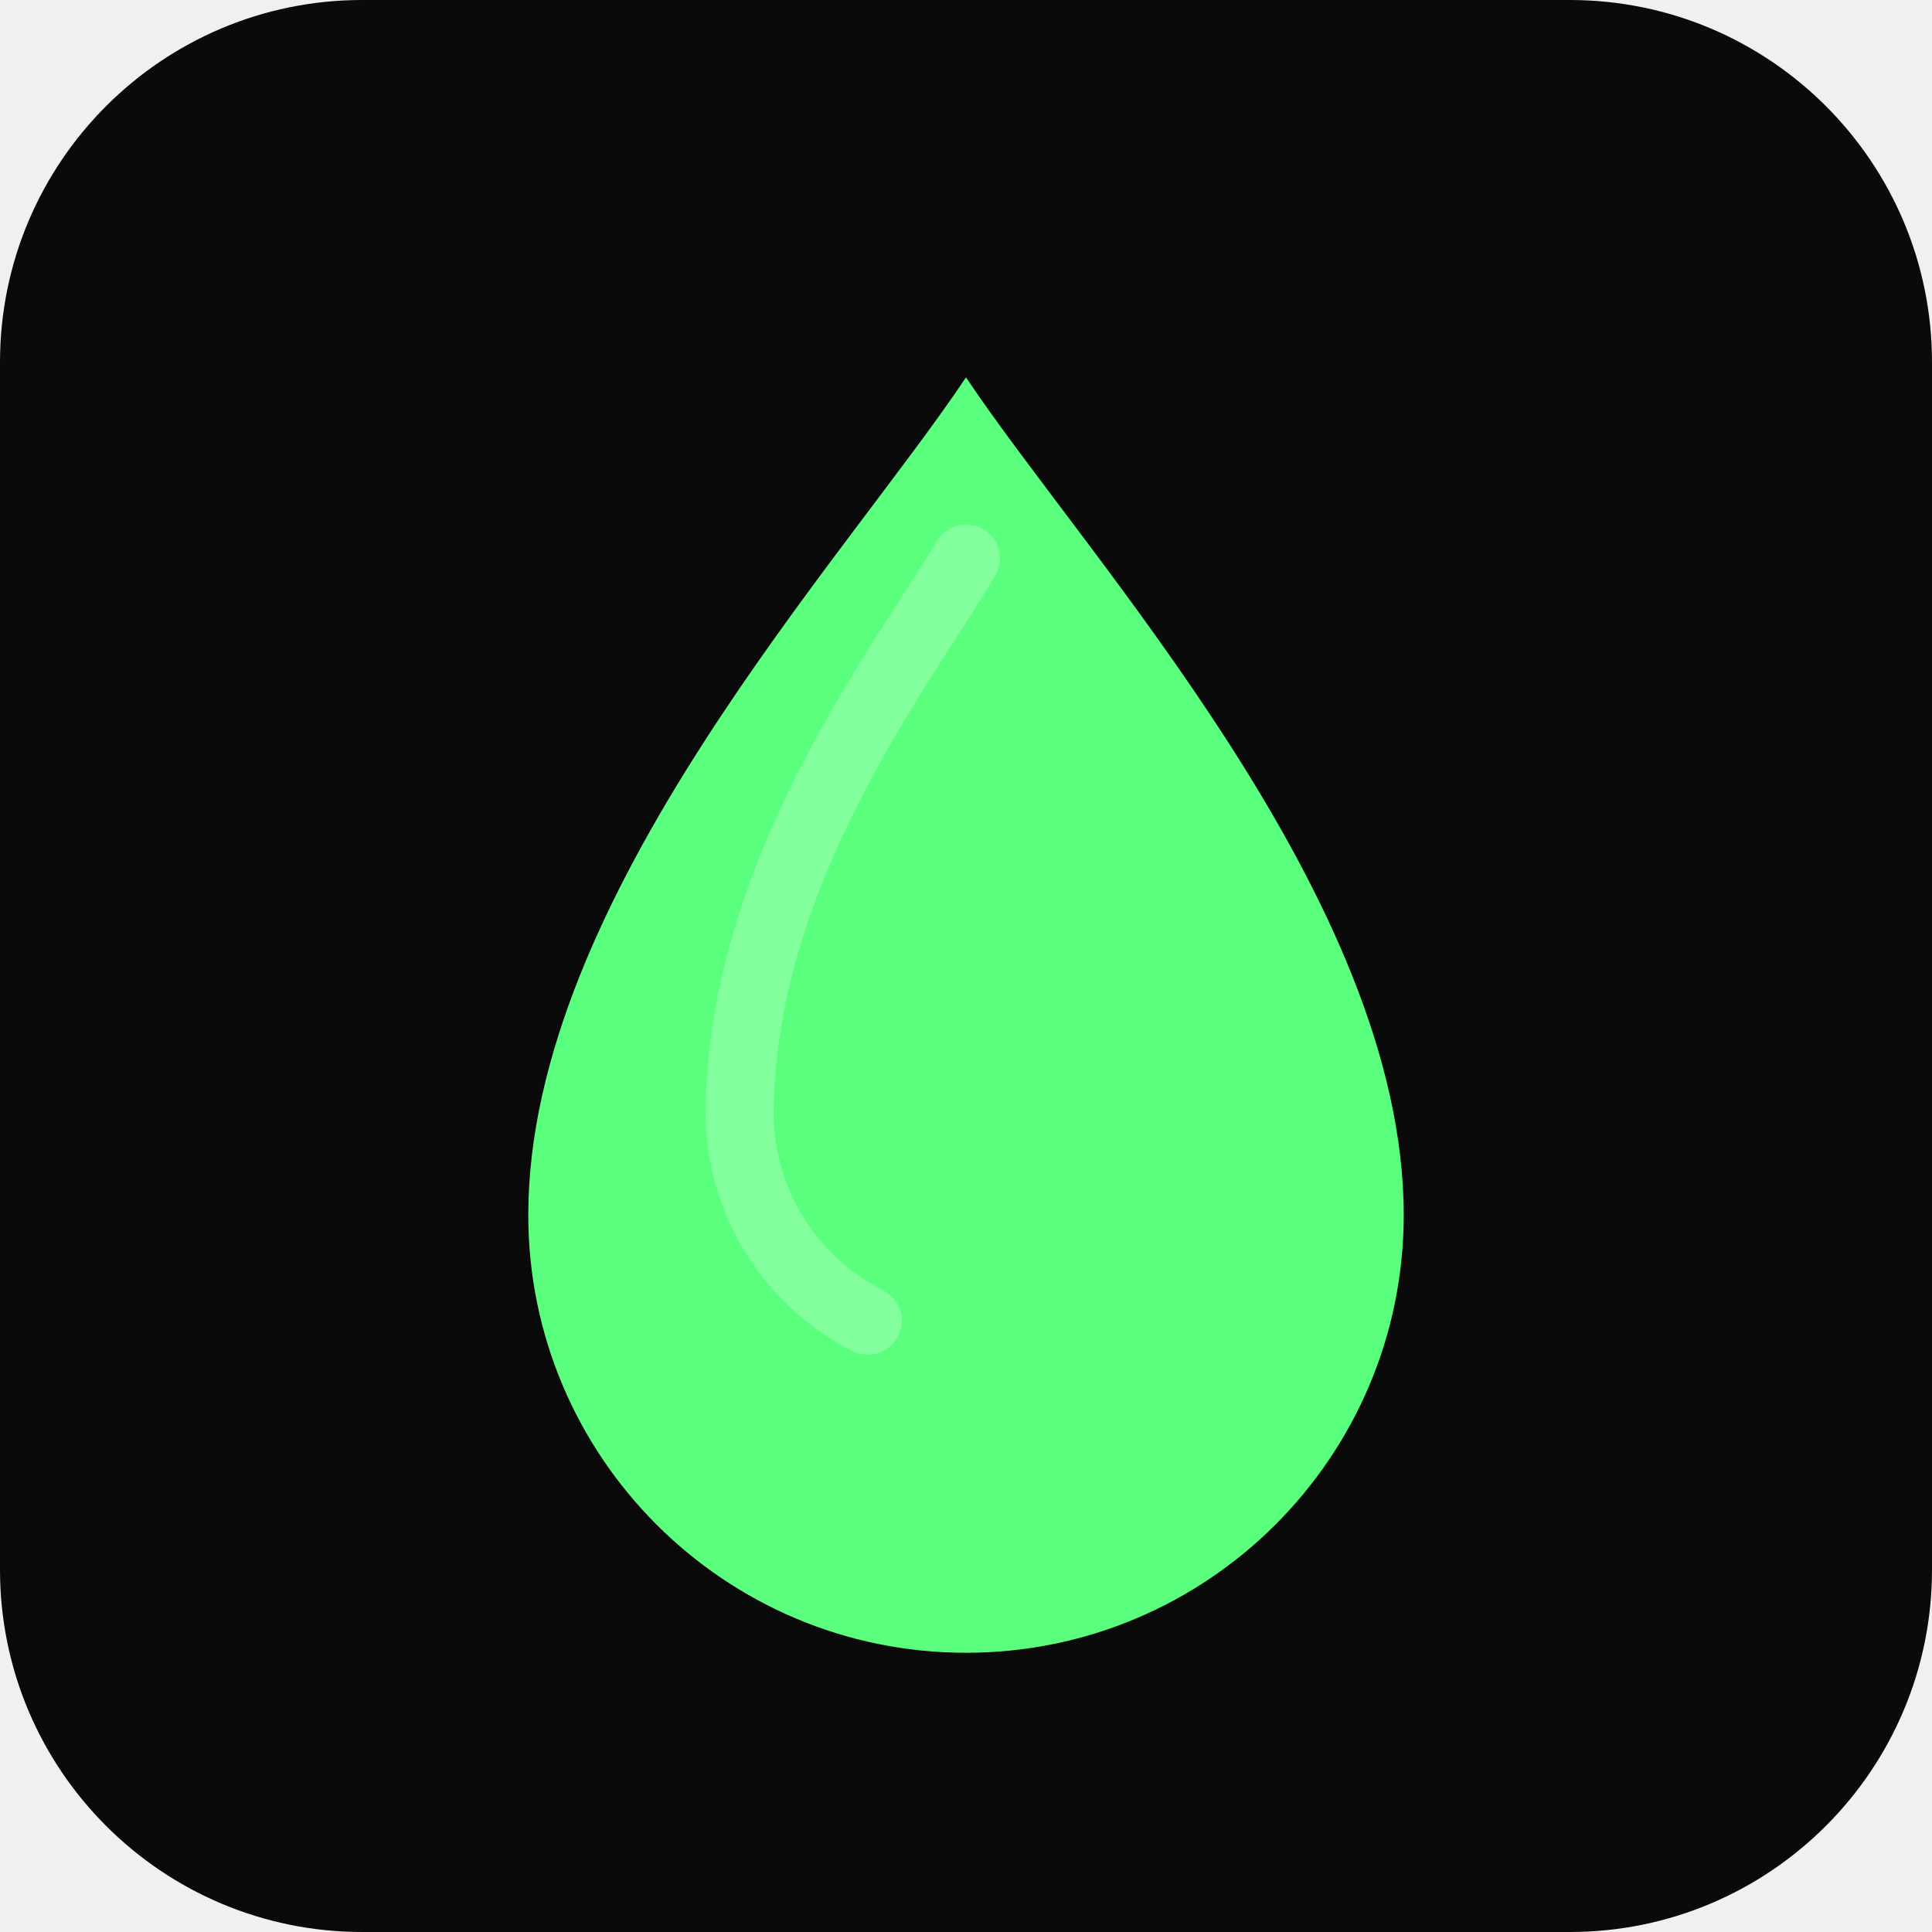
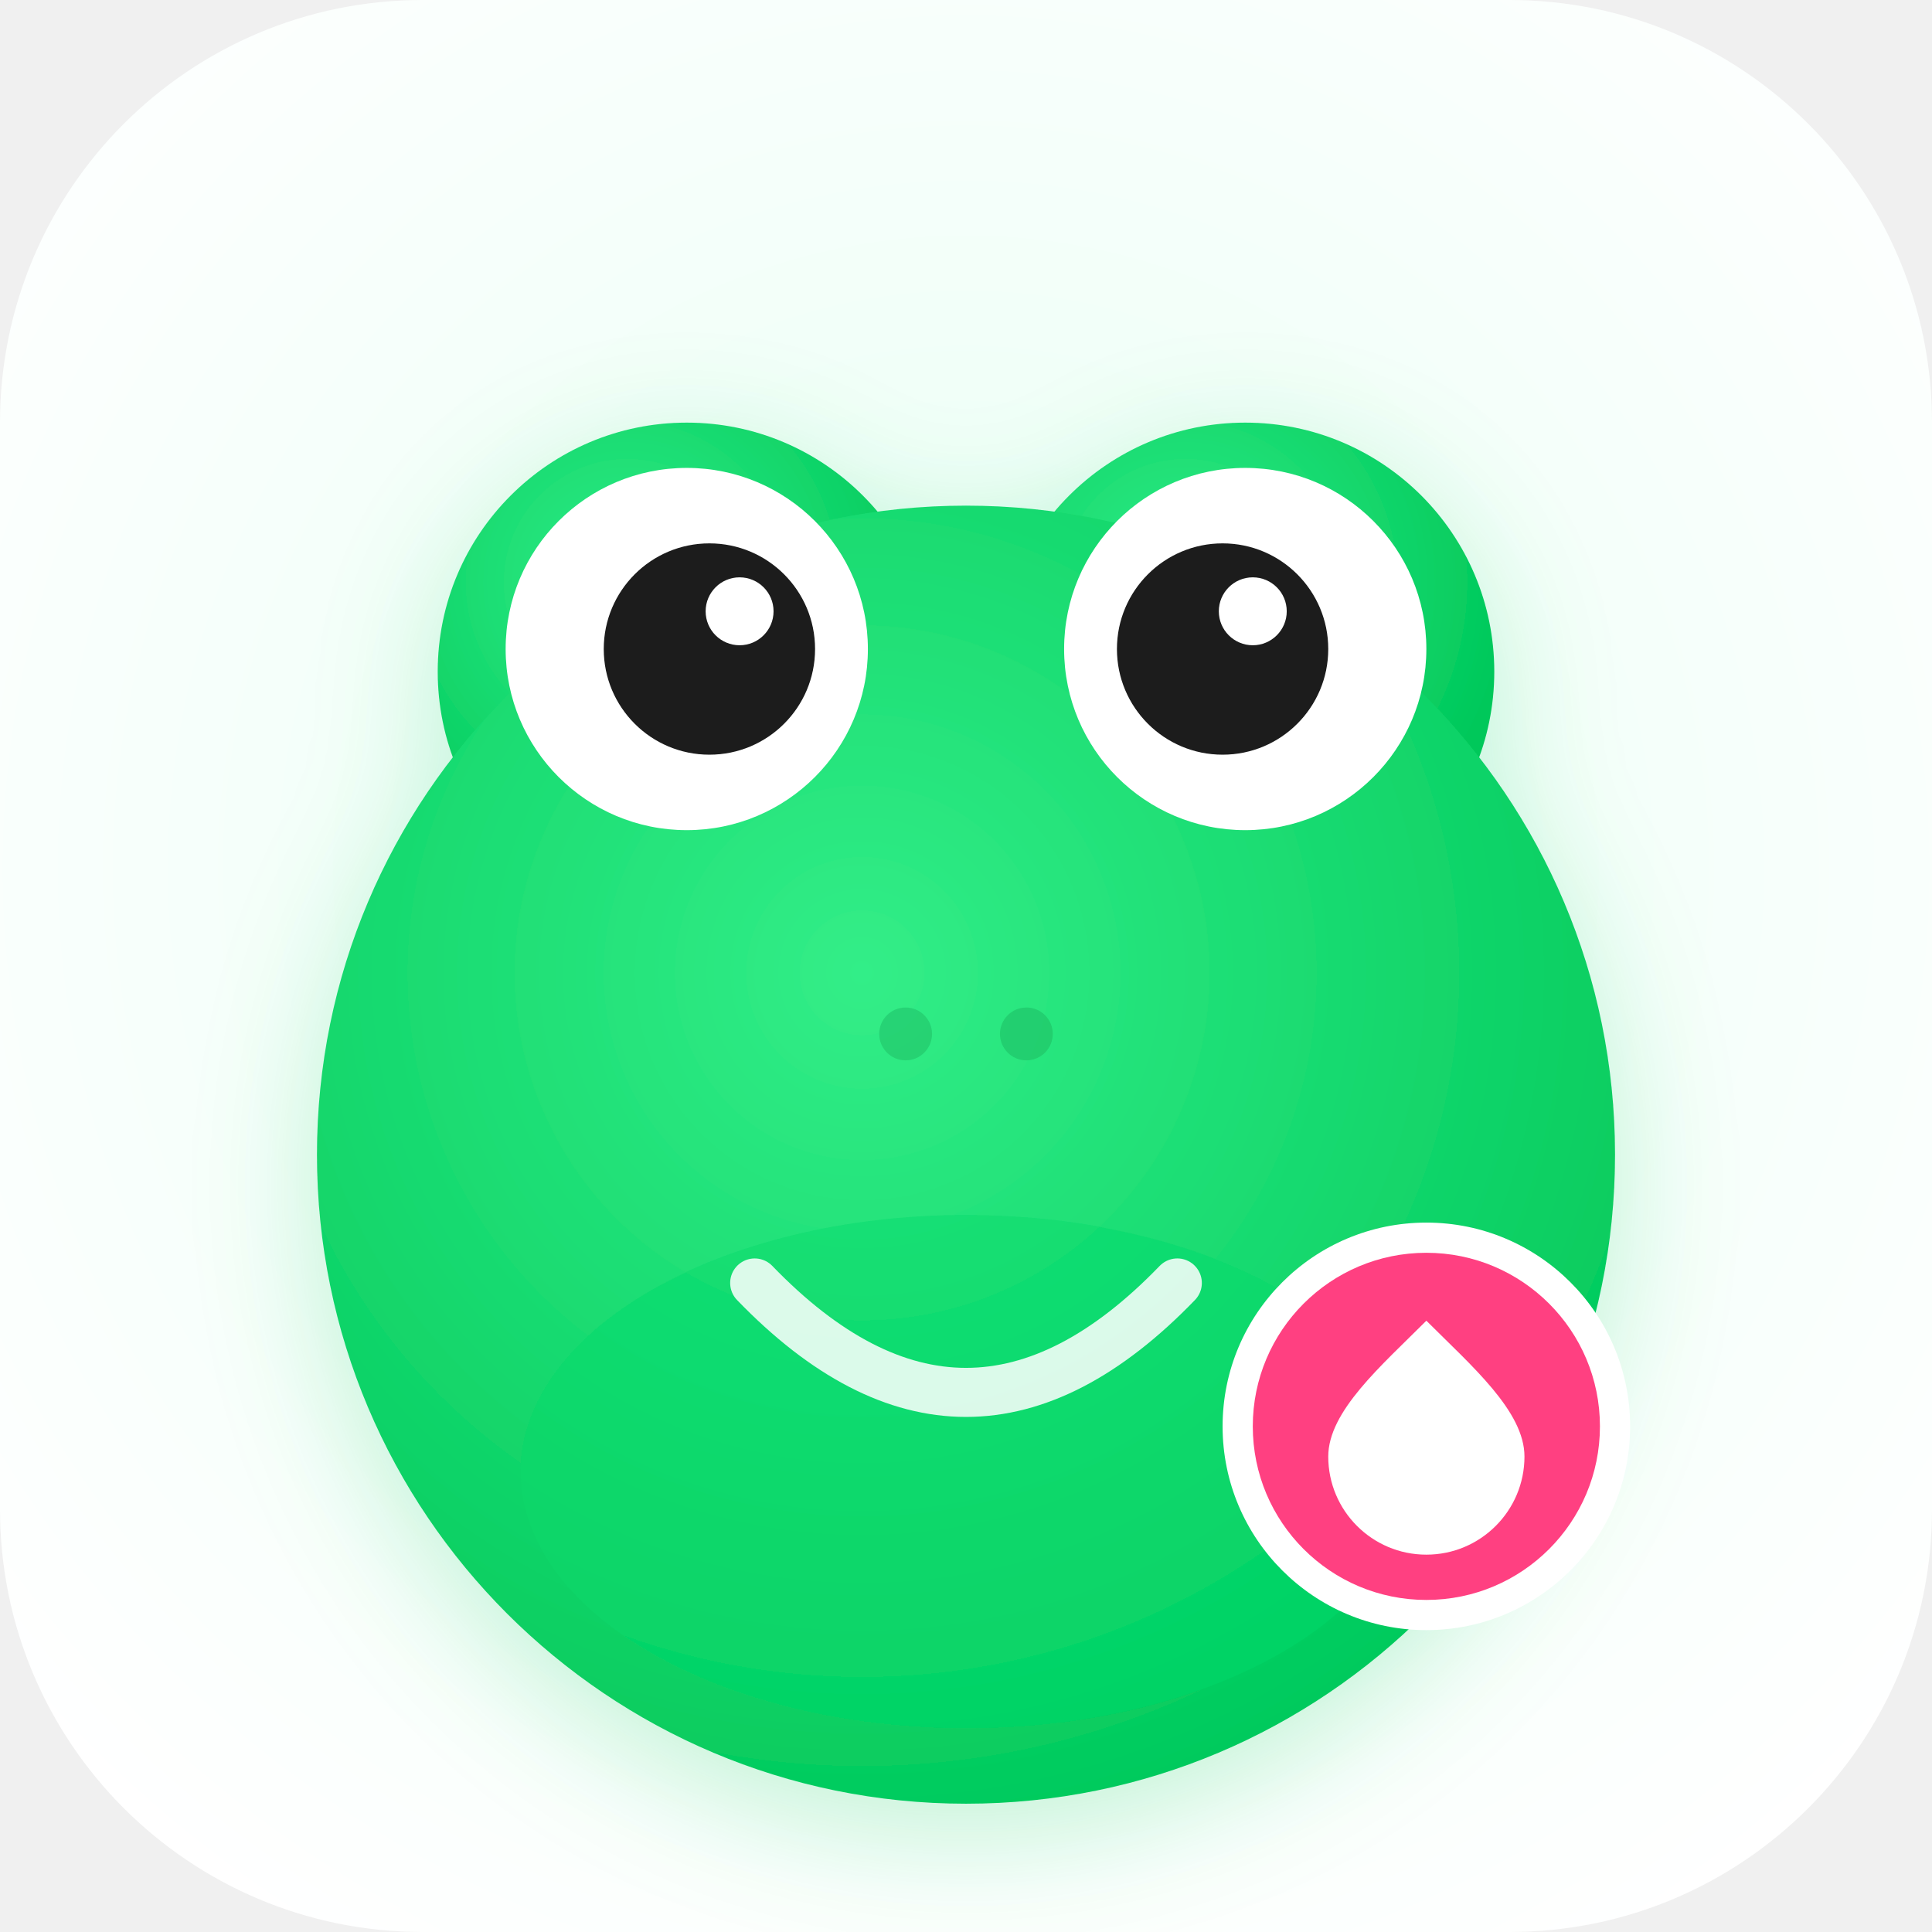
<svg xmlns="http://www.w3.org/2000/svg" viewBox="0 0 512 512" width="512" height="512">
-   <rect width="512" height="512" rx="96" fill="#0a0a0a" />
-   <path d="M256 100        C 224 148, 140 238, 140 322        A 116 116 0 0 0 372 322        C 372 238, 288 148, 256 100        Z" fill="#5aff7e" />
-   <path d="M256 148        C 238 178, 196 232, 196 296        A 62 62 0 0 0 230 350" stroke="rgba(255,255,255,0.25)" stroke-width="18" stroke-linecap="round" fill="none" />
+   <defs>
+     <radialGradient id="bg" cx="50%" cy="45%" r="65%">
+       <stop offset="0%" stop-color="#E8FFF4" />
+       <stop offset="100%" stop-color="#FFFFFF" />
+     </radialGradient>
+     <radialGradient id="face" cx="42%" cy="36%" r="70%">
+       <stop offset="0%" stop-color="#33EE88" />
+       <stop offset="100%" stop-color="#00C85A" />
+     </radialGradient>
+     <radialGradient id="bump-l" cx="38%" cy="32%" r="65%">
+       <stop offset="0%" stop-color="#33EE88" />
+       <stop offset="100%" stop-color="#00C85A" />
+     </radialGradient>
+     <radialGradient id="bump-r" cx="38%" cy="32%" r="65%">
+       <stop offset="0%" stop-color="#33EE88" />
+       <stop offset="100%" stop-color="#00C85A" />
+     </radialGradient>
+     <filter id="shadow" x="-10%" y="-10%" width="120%" height="130%">
+       <feDropShadow dx="0" dy="8" stdDeviation="16" flood-color="#00C85A" flood-opacity="0.22" />
+     </filter>
+   </defs>
+   <rect width="512" height="512" rx="112" fill="url(#bg)" />
+   <g filter="url(#shadow)">
+     <circle cx="182" cy="178" r="66" fill="url(#bump-l)" />
+     <circle cx="330" cy="178" r="66" fill="url(#bump-r)" />
+     <circle cx="256" cy="306" r="172" fill="url(#face)" />
+     <ellipse cx="256" cy="390" rx="118" ry="68" fill="#00D96A" opacity="0.45" />
+     <circle cx="182" cy="172" r="48" fill="#FFFFFF" />
+     <circle cx="330" cy="172" r="48" fill="#FFFFFF" />
+     <circle cx="188" cy="172" r="28" fill="#1A1A1A" />
+     <circle cx="324" cy="172" r="28" fill="#1A1A1A" />
+     <circle cx="196" cy="162" r="9" fill="#FFFFFF" />
+     <circle cx="332" cy="162" r="9" fill="#FFFFFF" />
+     <circle cx="240" cy="274" r="7" fill="rgba(0,100,40,0.18)" />
+     <circle cx="272" cy="274" r="7" fill="rgba(0,100,40,0.18)" />
+     <path d="M 200 340 Q 256 398 312 340" stroke="rgba(255,255,255,0.85)" stroke-width="13" stroke-linecap="round" fill="none" />
+   </g>
+   <circle cx="378" cy="378" r="54" fill="#FFFFFF" />
+   <circle cx="378" cy="378" r="46" fill="#FF4081" />
+   <path d="M 378 350 C 366 362, 352 374, 352 386 A 26 26 0 0 0 404 386 C 404 374, 390 362, 378 350 Z" fill="#FFFFFF" />
</svg>
